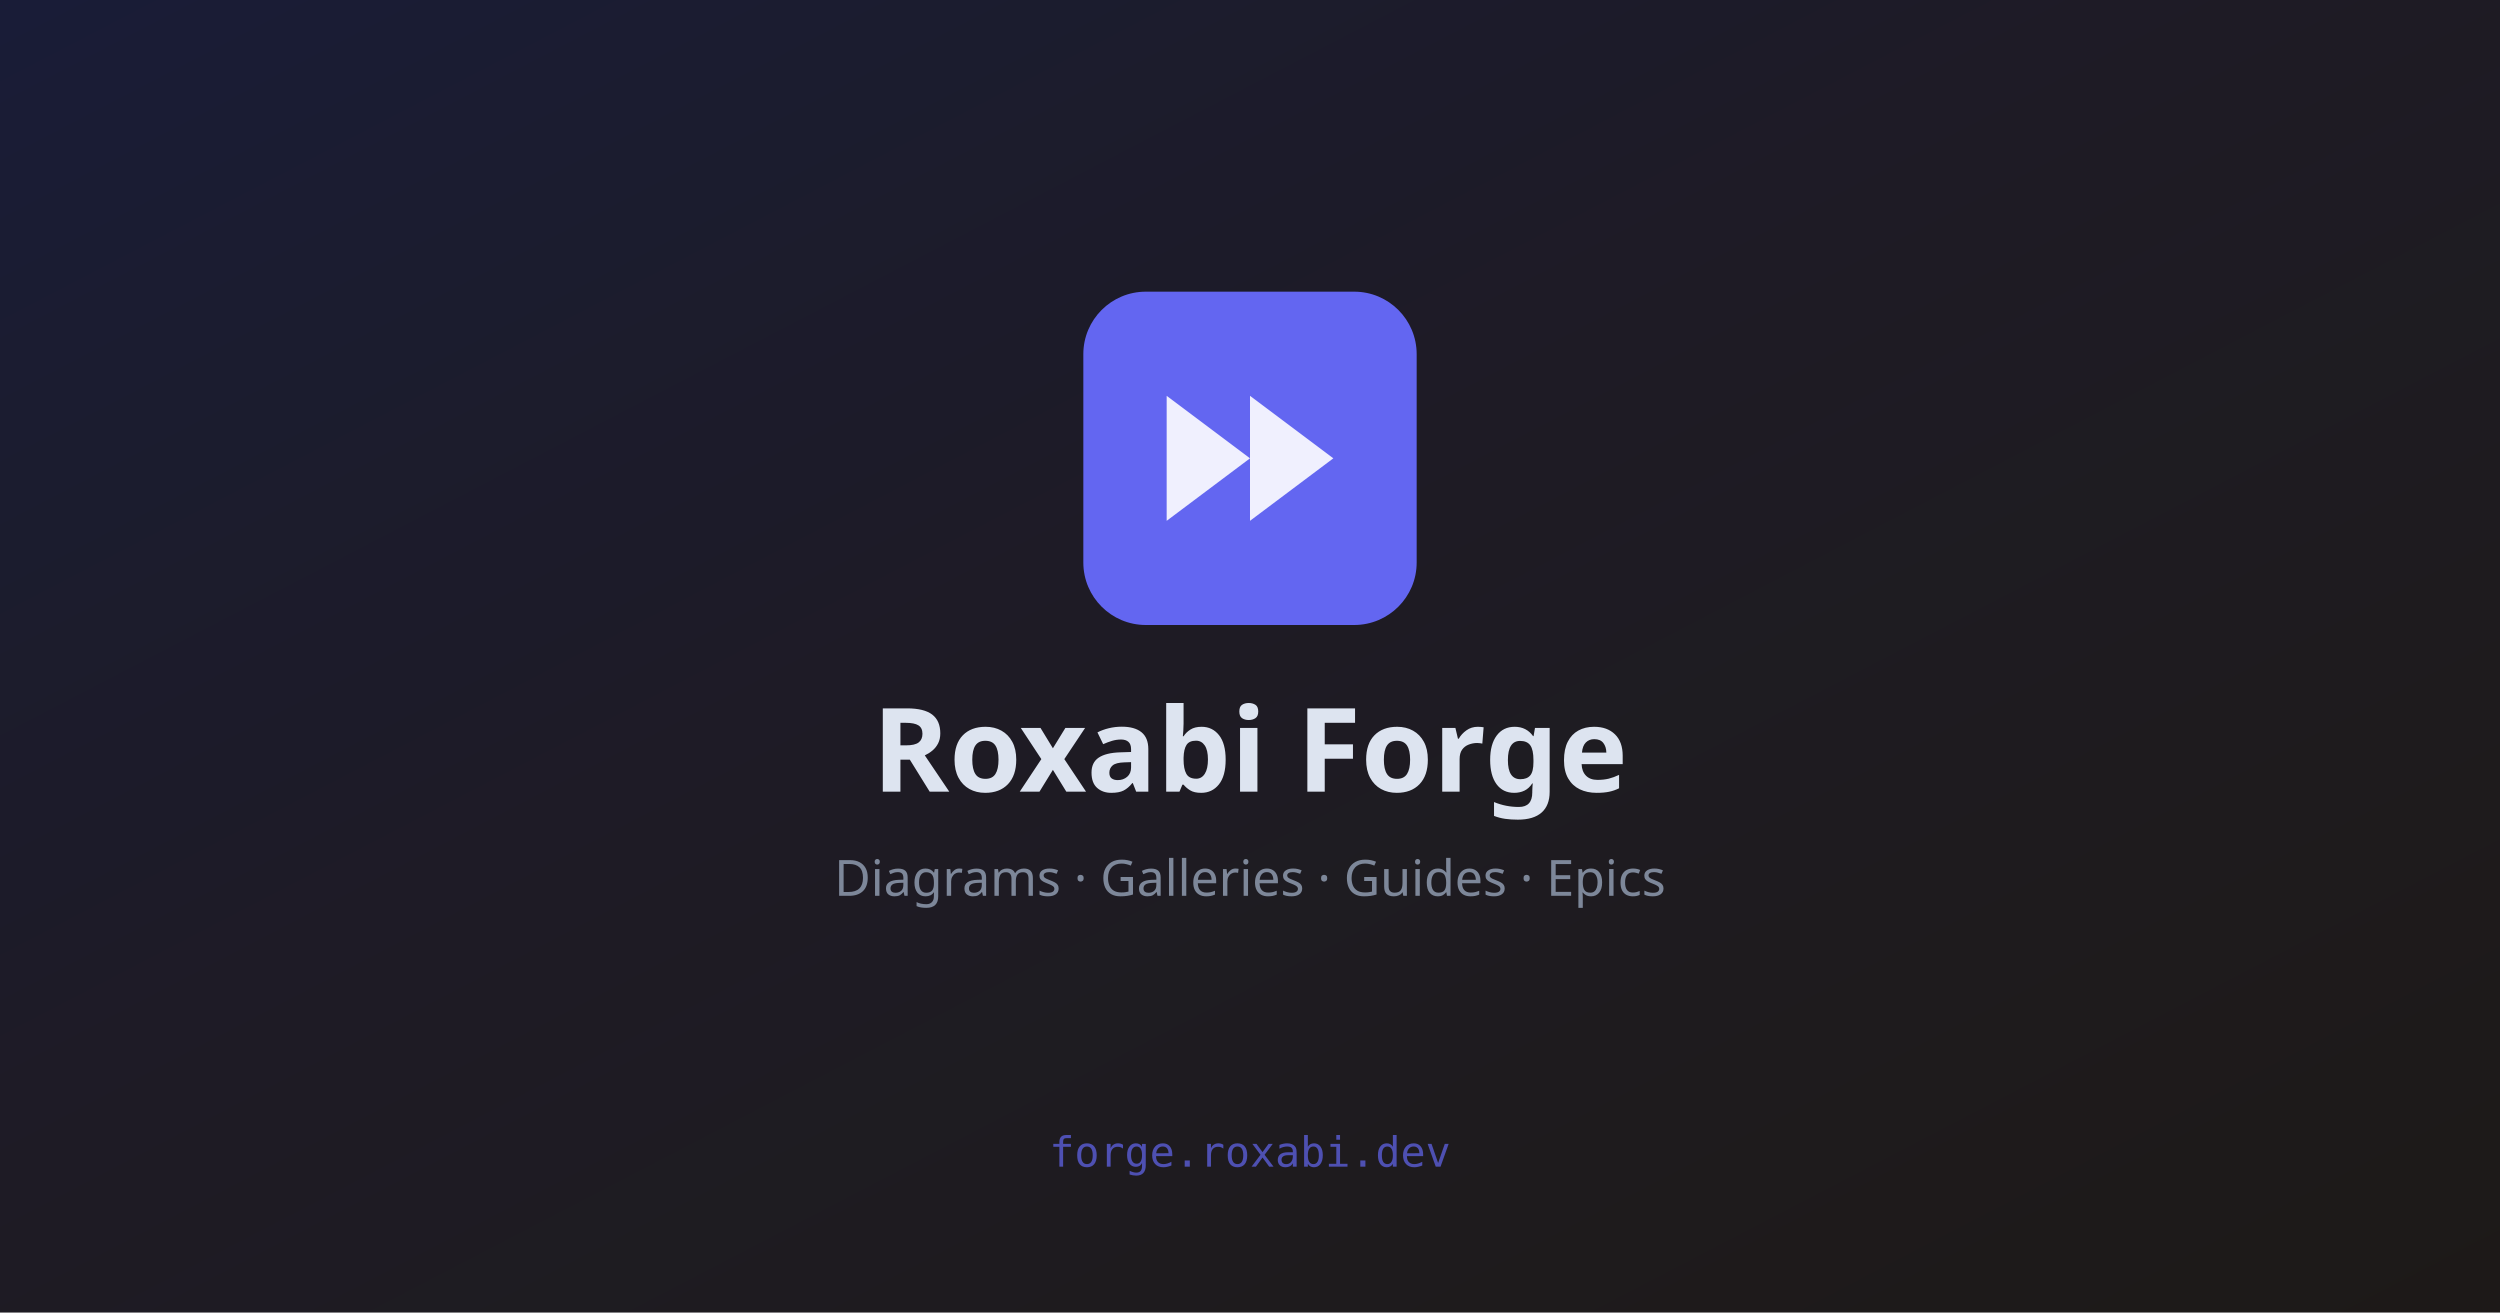
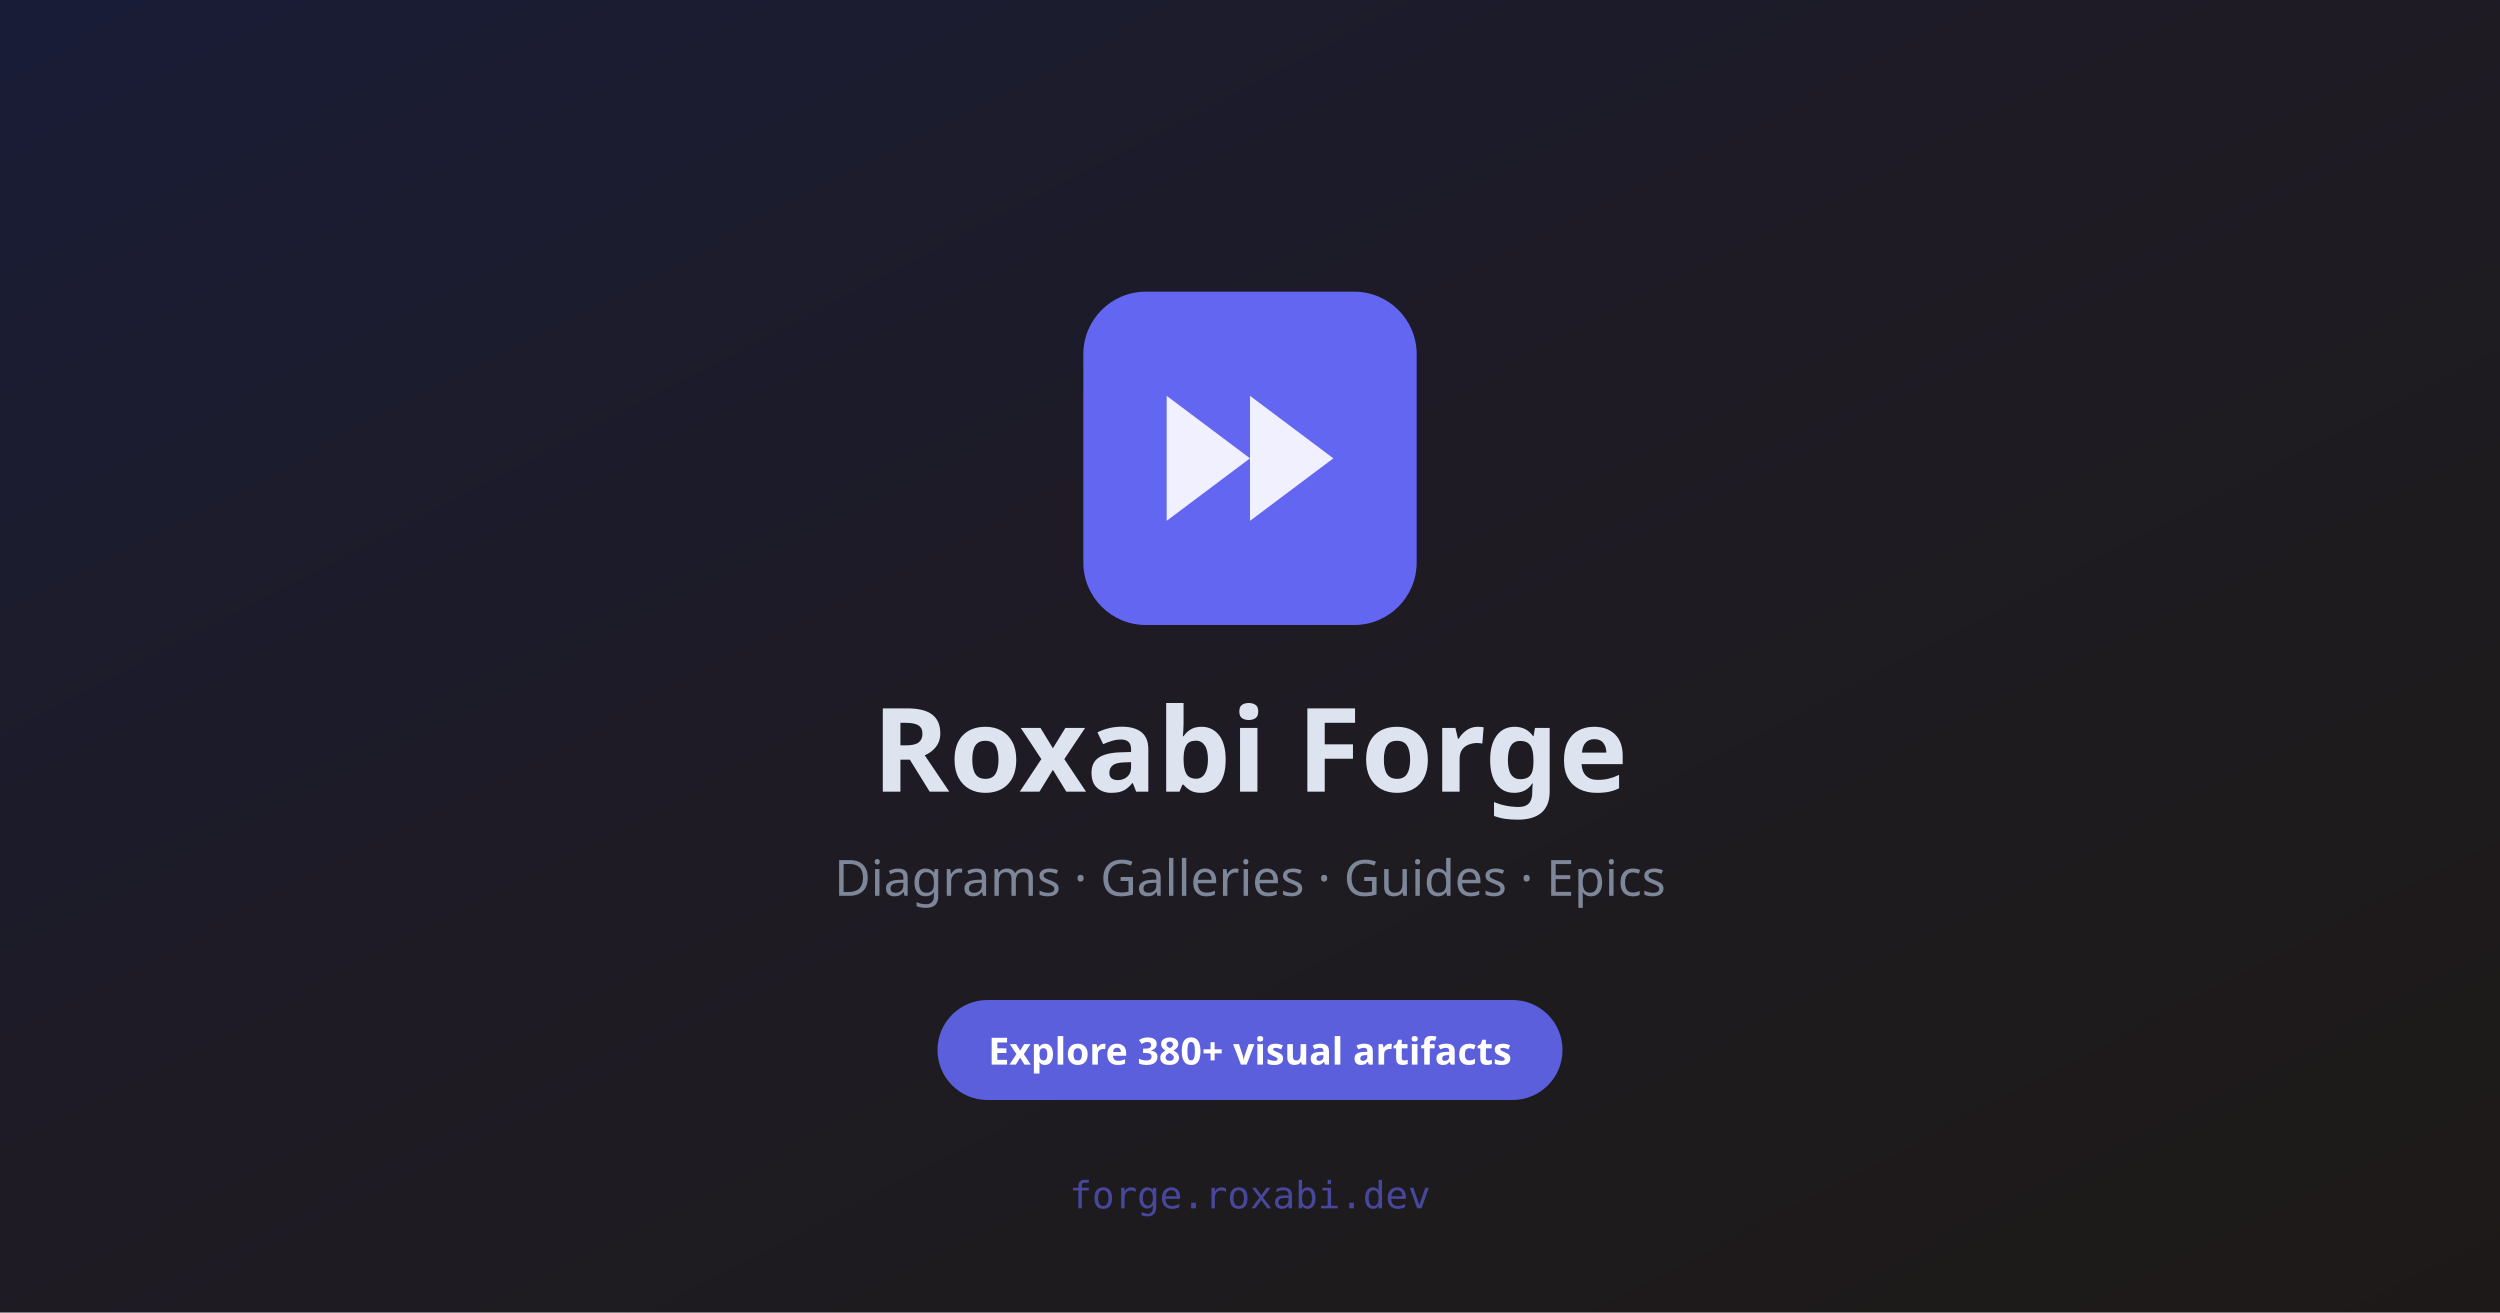
<svg xmlns="http://www.w3.org/2000/svg" viewBox="0 0 1200 630">
  <rect width="1200" height="630" fill="#0c0e16" />
  <rect x="0" y="0" width="1200" height="630" fill="url(#grad)" opacity=".5" />
  <defs>
    <linearGradient id="grad" x1="0" y1="0" x2="1" y2="1">
      <stop offset="0%" stop-color="#6366f1" stop-opacity=".3" />
      <stop offset="100%" stop-color="#e8a030" stop-opacity=".15" />
    </linearGradient>
  </defs>
  <g transform="translate(520, 140) scale(5)">
    <rect width="32" height="32" rx="6" fill="#6366f1" />
    <path d="M8 22V10l8 6-8 6zm8 0V10l8 6-8 6z" fill="#fff" opacity=".9" />
  </g>
  <text x="600" y="380" text-anchor="middle" fill="#dde4f0" font-family="system-ui, sans-serif" font-size="56" font-weight="700">Roxabi Forge</text>
  <text x="600" y="430" text-anchor="middle" fill="#7d8799" font-family="system-ui, sans-serif" font-size="24" font-weight="400">Diagrams · Galleries · Guides · Epics</text>
-   <text x="600" y="560" text-anchor="middle" fill="#6366f1" font-family="monospace" font-size="20" opacity=".7">forge.roxabi.dev</text>
+   <rect x="450" y="480" width="300" height="48" rx="24" fill="#6366f1" opacity=".9" />
+   <text x="600" y="511" text-anchor="middle" fill="#fff" font-family="system-ui, sans-serif" font-size="18" font-weight="600">Explore 380+ visual artifacts</text>
+   <text x="600" y="580" text-anchor="middle" fill="#6366f1" font-family="monospace" font-size="18" opacity=".6">forge.roxabi.dev</text>
</svg>
